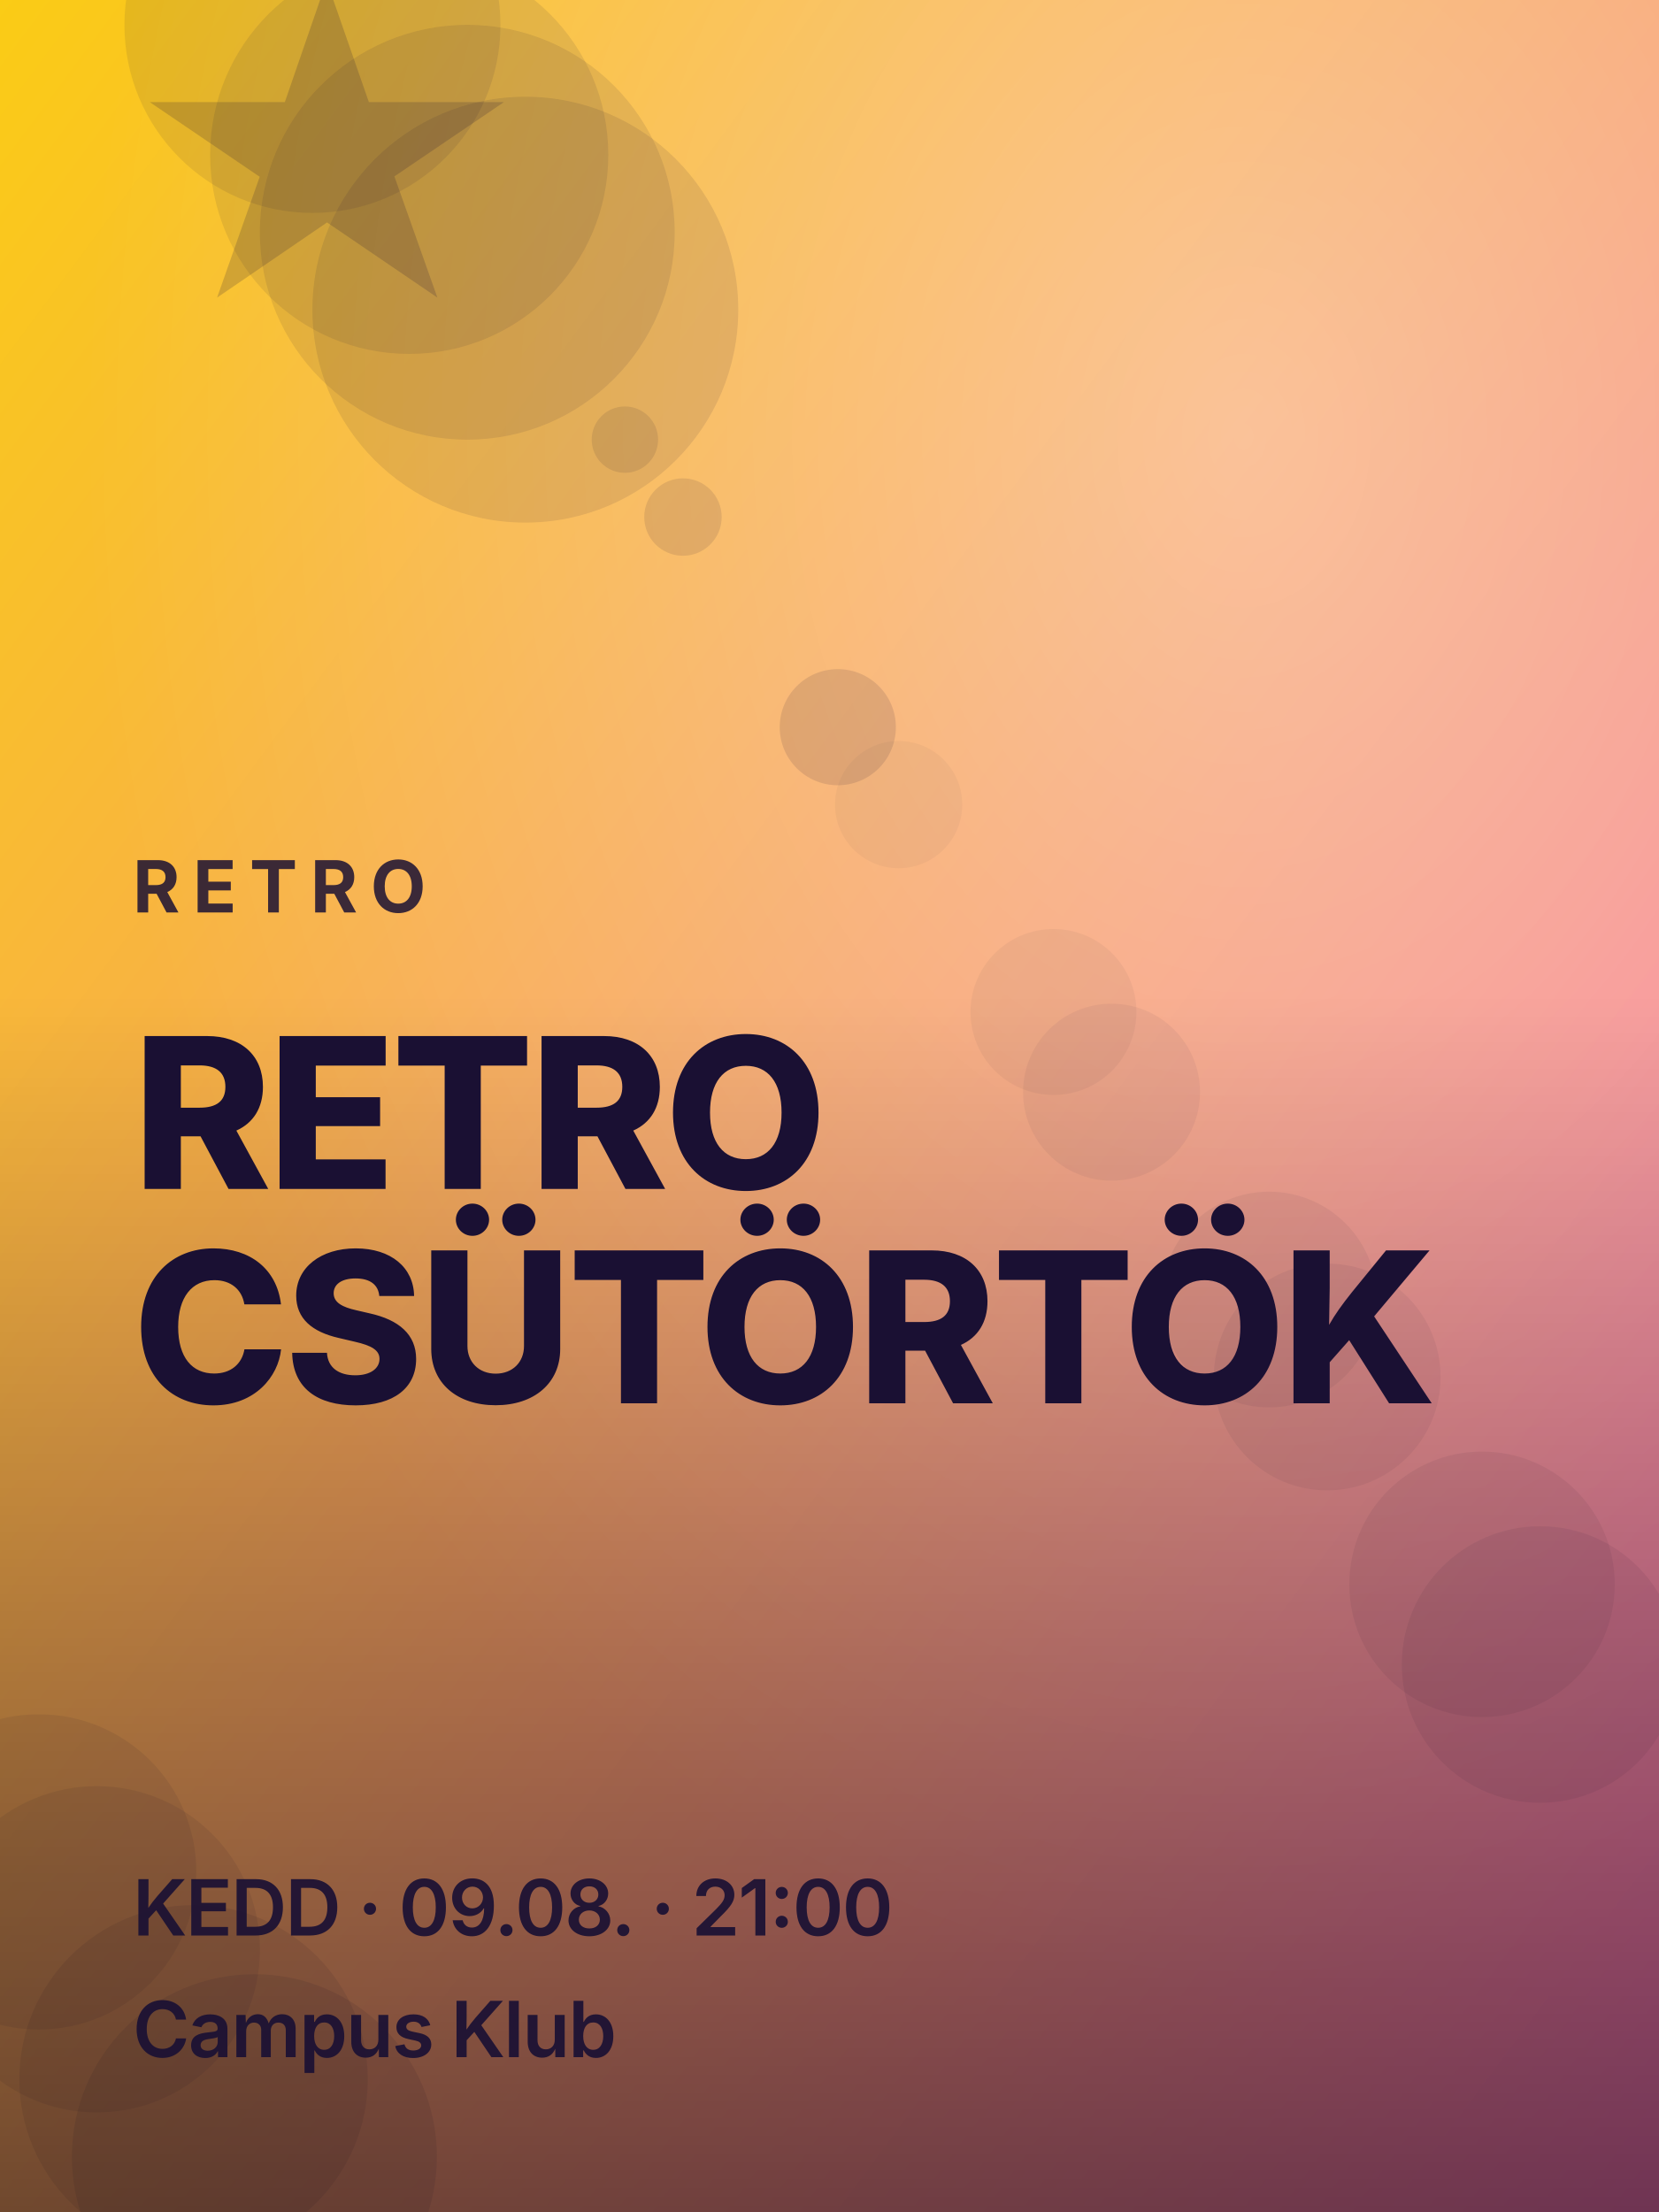
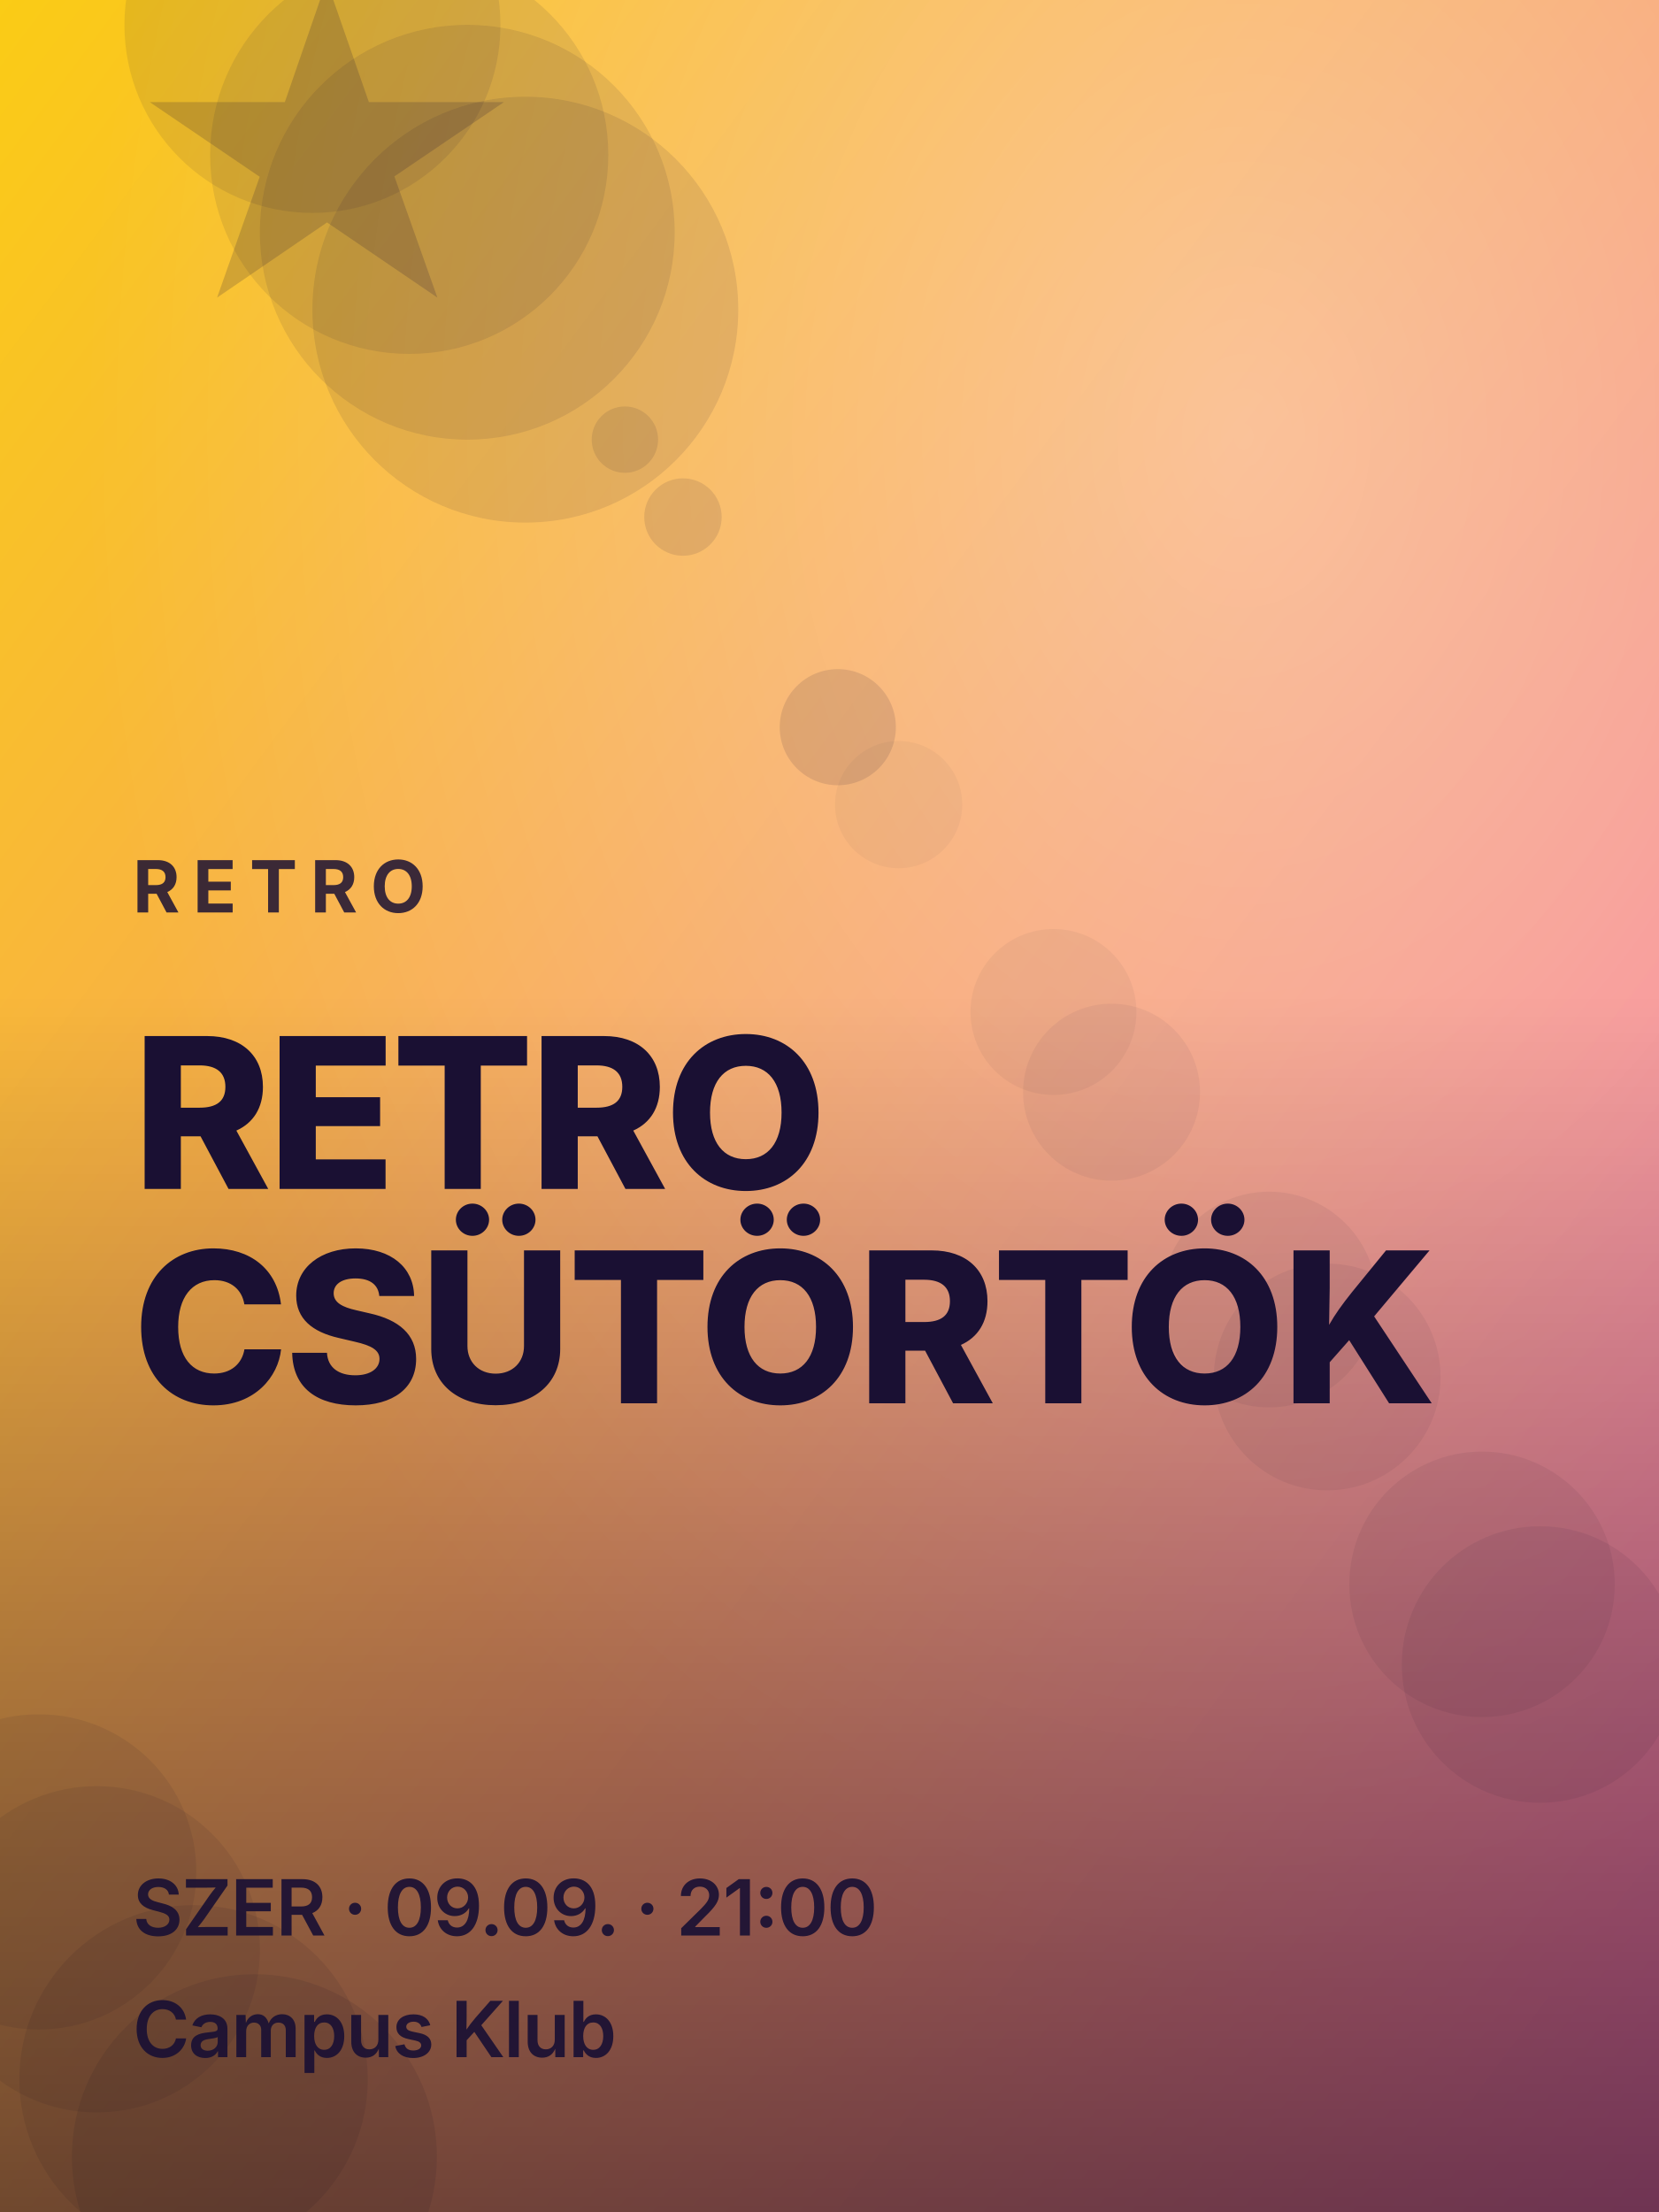
<svg xmlns="http://www.w3.org/2000/svg" viewBox="0 0 600 800" width="600" height="800" role="img" aria-label="Retro Csütörtök">
  <defs>
    <linearGradient id="bg" x1="0" y1="0" x2="1" y2="1">
      <stop offset="0" stop-color="#facc15" />
      <stop offset="1" stop-color="#f472b6" />
    </linearGradient>
    <radialGradient id="glow" cx="0.75" cy="0.2" r="0.7">
      <stop offset="0" stop-color="#ffffff" stop-opacity="0.35" />
      <stop offset="1" stop-color="#ffffff" stop-opacity="0" />
    </radialGradient>
    <linearGradient id="shade" x1="0" y1="0" x2="0" y2="1">
      <stop offset="0.45" stop-color="#000" stop-opacity="0" />
      <stop offset="1" stop-color="#000" stop-opacity="0.55" />
    </linearGradient>
  </defs>
  <rect width="600" height="800" fill="url(#bg)" />
  <rect width="600" height="800" fill="url(#glow)" />
  <circle cx="190" cy="112" r="77" fill="#1a1033" opacity="0.103" />
  <circle cx="113" cy="9" r="68" fill="#1a1033" opacity="0.093" />
  <circle cx="35" cy="705" r="59" fill="#1a1033" opacity="0.082" />
  <circle cx="557" cy="602" r="50" fill="#1a1033" opacity="0.072" />
  <circle cx="480" cy="498" r="41" fill="#1a1033" opacity="0.061" />
  <circle cx="402" cy="395" r="32" fill="#1a1033" opacity="0.051" />
  <circle cx="325" cy="291" r="23" fill="#1a1033" opacity="0.041" />
  <circle cx="247" cy="187" r="14" fill="#1a1033" opacity="0.110" />
  <circle cx="169" cy="84" r="75" fill="#1a1033" opacity="0.100" />
  <circle cx="92" cy="780" r="66" fill="#1a1033" opacity="0.090" />
  <circle cx="14" cy="677" r="57" fill="#1a1033" opacity="0.079" />
  <circle cx="536" cy="573" r="48" fill="#1a1033" opacity="0.069" />
  <circle cx="459" cy="470" r="39" fill="#1a1033" opacity="0.059" />
  <circle cx="381" cy="366" r="30" fill="#1a1033" opacity="0.048" />
  <circle cx="303" cy="263" r="21" fill="#1a1033" opacity="0.118" />
  <circle cx="226" cy="159" r="12" fill="#1a1033" opacity="0.108" />
  <circle cx="148" cy="56" r="72" fill="#1a1033" opacity="0.097" />
  <circle cx="70" cy="752" r="63" fill="#1a1033" opacity="0.087" />
  <text x="48" y="96" font-size="140" fill="#1a1033" opacity="0.18" font-weight="900">★</text>
  <rect width="600" height="800" fill="url(#shade)" />
  <g fill="#1a1033" font-family="Inter, 'Segoe UI', system-ui, sans-serif" style="letter-spacing:-0.02em">
    <text x="48" y="330" font-size="26" font-weight="700" opacity="0.85" style="letter-spacing:0.18em">RETRO</text>
    <text x="48" y="430" font-size="76" font-weight="800">RETRO</text>
    <text x="48" y="507.52" font-size="76" font-weight="800">CSÜTÖRTÖK</text>
-     <text x="48" y="700" font-size="28" font-weight="600" opacity="0.92">KEDD · 09.08. · 21:00</text>
+     <text x="48" y="700" font-size="28" font-weight="600" opacity="0.92">SZER · 09.09. · 21:00</text>
    <text x="48" y="744" font-size="28" font-weight="600" opacity="0.92">Campus Klub</text>
  </g>
</svg>
